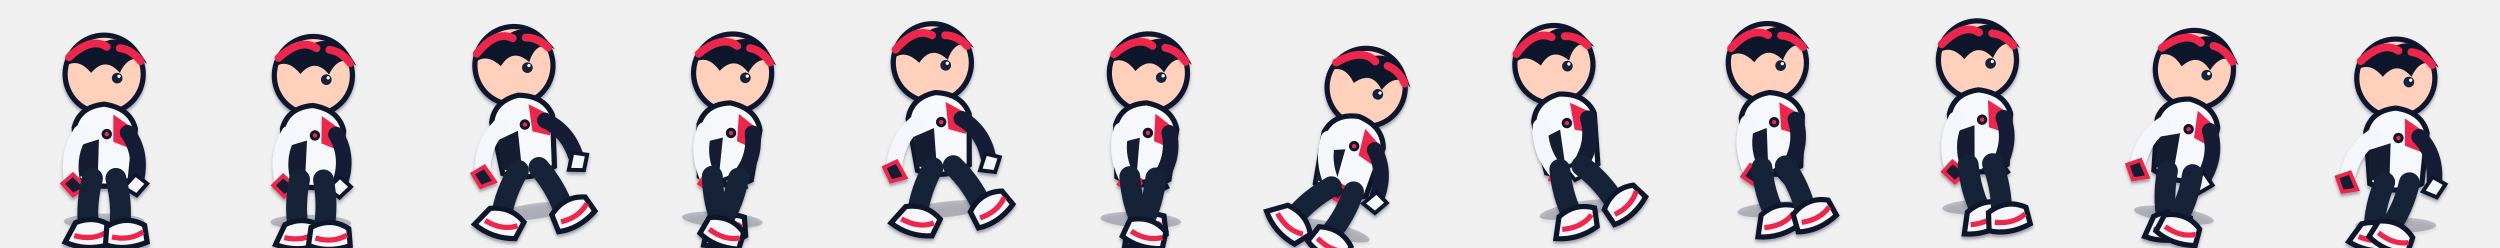
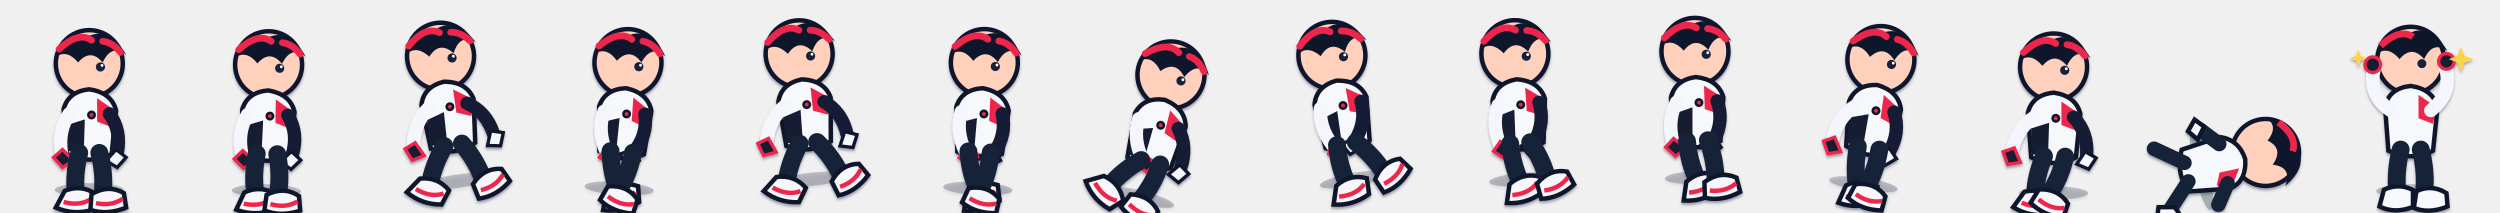
- <svg xmlns="http://www.w3.org/2000/svg" width="1920" height="190" viewBox="0 0 1920 190">
+ <svg xmlns="http://www.w3.org/2000/svg" width="2240" height="190" viewBox="0 0 2240 190">
  <defs>
    <filter id="s">
      <feDropShadow dx="0" dy="2" stdDeviation="1.5" flood-color="#091229" flood-opacity=".35" />
    </filter>
  </defs>
  <g filter="url(#s)">
    <g transform="translate(80 95) rotate(0)">
      <ellipse cx="0" cy="75" rx="31" ry="6" fill="#091229" opacity=".22" />
      <circle cx="0" cy="-38" r="30" fill="#ffd0bc" stroke="#10192e" stroke-width="4" />
      <path d="M-30-44Q-18-70-2-62Q18-72 33-46Q20-56 12-39Q1-52-10-39Q-20-51-30-44Z" fill="#11192c" />
      <path d="M-27-51Q-10-67 2-59M12-58Q21-57 28-48" fill="none" stroke="#ef284c" stroke-width="6" stroke-linecap="round" />
      <circle cx="10" cy="-35" r="4.1" fill="#14213a" />
      <circle cx="11.4" cy="-36.4" r="1.3" fill="#fff" />
      <path d="M-23 3Q-19-13 0-15Q20-12 24 4L20 43Q2 53-20 43Z" fill="#f7f8fb" stroke="#11192c" stroke-width="4" />
      <path d="M-20 17L-4 12L-5 43L-20 40Z" fill="#161e31" />
      <path d="M7-7L23 4L20 19L7 14Z" fill="#ef284c" />
      <circle cx="2" cy="8" r="4" fill="#11192c" />
      <circle cx="2" cy="8" r="1.7" fill="#ef284c" />
      <g transform="rotate(0 -18 8)">
        <path d="M-18 7Q-28 22-25 42" fill="none" stroke="#f4f6fb" stroke-width="12" stroke-linecap="round" />
        <path d="M-24 39l-8 7 8 9 10-6z" fill="#151d30" stroke="#ef284c" stroke-width="3" />
      </g>
      <g transform="rotate(0 18 8)">
        <path d="M18 7Q29 22 25 42" fill="none" stroke="#161f34" stroke-width="12" stroke-linecap="round" />
        <path d="M24 39l9 7-8 9-10-6z" fill="#f4f6fb" stroke="#11192c" stroke-width="3" />
      </g>
      <g transform="rotate(0 -9 45)">
        <path d="M-9 42Q-14 61-12 79" fill="none" stroke="#172138" stroke-width="16" stroke-linecap="round" />
        <path d="M-22 76Q-7 70 6 79L3 93Q-14 98-30 91Z" fill="#f7f7fb" stroke="#11192c" stroke-width="4" />
        <path d="M-23 86Q-8 90 2 83" stroke="#ef284c" stroke-width="4" fill="none" />
      </g>
      <g transform="rotate(0 9 45)">
        <path d="M9 42Q14 61 12 79" fill="none" stroke="#172138" stroke-width="16" stroke-linecap="round" />
        <path d="M2 79Q17 70 31 78L33 91Q16 98 1 93Z" fill="#f7f7fb" stroke="#11192c" stroke-width="4" />
        <path d="M6 87Q20 90 30 83" stroke="#ef284c" stroke-width="4" fill="none" />
      </g>
    </g>
    <g transform="translate(240 96) rotate(1)">
      <ellipse cx="0" cy="75" rx="31" ry="6" fill="#091229" opacity=".22" />
      <circle cx="0" cy="-38" r="30" fill="#ffd0bc" stroke="#10192e" stroke-width="4" />
      <path d="M-30-44Q-18-70-2-62Q18-72 33-46Q20-56 12-39Q1-52-10-39Q-20-51-30-44Z" fill="#11192c" />
      <path d="M-27-51Q-10-67 2-59M12-58Q21-57 28-48" fill="none" stroke="#ef284c" stroke-width="6" stroke-linecap="round" />
      <circle cx="10" cy="-35" r="4.1" fill="#14213a" />
      <circle cx="11.4" cy="-36.4" r="1.3" fill="#fff" />
      <path d="M-23 3Q-19-13 0-15Q20-12 24 4L20 43Q2 53-20 43Z" fill="#f7f8fb" stroke="#11192c" stroke-width="4" />
      <path d="M-20 17L-4 12L-5 43L-20 40Z" fill="#161e31" />
      <path d="M7-7L23 4L20 19L7 14Z" fill="#ef284c" />
      <circle cx="2" cy="8" r="4" fill="#11192c" />
      <circle cx="2" cy="8" r="1.7" fill="#ef284c" />
      <g transform="rotate(-4 -18 8)">
        <path d="M-18 7Q-28 22-25 42" fill="none" stroke="#f4f6fb" stroke-width="12" stroke-linecap="round" />
        <path d="M-24 39l-8 7 8 9 10-6z" fill="#151d30" stroke="#ef284c" stroke-width="3" />
      </g>
      <g transform="rotate(4 18 8)">
        <path d="M18 7Q29 22 25 42" fill="none" stroke="#161f34" stroke-width="12" stroke-linecap="round" />
        <path d="M24 39l9 7-8 9-10-6z" fill="#f4f6fb" stroke="#11192c" stroke-width="3" />
      </g>
      <g transform="rotate(-4 -9 45)">
        <path d="M-9 42Q-14 61-12 79" fill="none" stroke="#172138" stroke-width="16" stroke-linecap="round" />
        <path d="M-22 76Q-7 70 6 79L3 93Q-14 98-30 91Z" fill="#f7f7fb" stroke="#11192c" stroke-width="4" />
        <path d="M-23 86Q-8 90 2 83" stroke="#ef284c" stroke-width="4" fill="none" />
      </g>
      <g transform="rotate(3 9 45)">
        <path d="M9 42Q14 61 12 79" fill="none" stroke="#172138" stroke-width="16" stroke-linecap="round" />
        <path d="M2 79Q17 70 31 78L33 91Q16 98 1 93Z" fill="#f7f7fb" stroke="#11192c" stroke-width="4" />
        <path d="M6 87Q20 90 30 83" stroke="#ef284c" stroke-width="4" fill="none" />
      </g>
    </g>
    <g transform="translate(400 88) rotate(-8)">
      <ellipse cx="0" cy="75" rx="31" ry="6" fill="#091229" opacity=".22" />
      <circle cx="0" cy="-38" r="30" fill="#ffd0bc" stroke="#10192e" stroke-width="4" />
      <path d="M-30-44Q-18-70-2-62Q18-72 33-46Q20-56 12-39Q1-52-10-39Q-20-51-30-44Z" fill="#11192c" />
      <path d="M-27-51Q-10-67 2-59M12-58Q21-57 28-48" fill="none" stroke="#ef284c" stroke-width="6" stroke-linecap="round" />
      <circle cx="10" cy="-35" r="4.1" fill="#14213a" />
      <circle cx="11.4" cy="-36.4" r="1.3" fill="#fff" />
      <path d="M-23 3Q-19-13 0-15Q20-12 24 4L20 43Q2 53-20 43Z" fill="#f7f8fb" stroke="#11192c" stroke-width="4" />
      <path d="M-20 17L-4 12L-5 43L-20 40Z" fill="#161e31" />
      <path d="M7-7L23 4L20 19L7 14Z" fill="#ef284c" />
      <circle cx="2" cy="8" r="4" fill="#11192c" />
      <circle cx="2" cy="8" r="1.7" fill="#ef284c" />
      <g transform="rotate(18 -18 8)">
        <path d="M-18 7Q-28 22-25 42" fill="none" stroke="#f4f6fb" stroke-width="12" stroke-linecap="round" />
        <path d="M-24 39l-8 7 8 9 10-6z" fill="#151d30" stroke="#ef284c" stroke-width="3" />
      </g>
      <g transform="rotate(-22 18 8)">
        <path d="M18 7Q29 22 25 42" fill="none" stroke="#161f34" stroke-width="12" stroke-linecap="round" />
        <path d="M24 39l9 7-8 9-10-6z" fill="#f4f6fb" stroke="#11192c" stroke-width="3" />
      </g>
      <g transform="rotate(24 -9 45)">
        <path d="M-9 42Q-14 61-12 79" fill="none" stroke="#172138" stroke-width="16" stroke-linecap="round" />
        <path d="M-22 76Q-7 70 6 79L3 93Q-14 98-30 91Z" fill="#f7f7fb" stroke="#11192c" stroke-width="4" />
        <path d="M-23 86Q-8 90 2 83" stroke="#ef284c" stroke-width="4" fill="none" />
      </g>
      <g transform="rotate(-18 9 45)">
        <path d="M9 42Q14 61 12 79" fill="none" stroke="#172138" stroke-width="16" stroke-linecap="round" />
        <path d="M2 79Q17 70 31 78L33 91Q16 98 1 93Z" fill="#f7f7fb" stroke="#11192c" stroke-width="4" />
        <path d="M6 87Q20 90 30 83" stroke="#ef284c" stroke-width="4" fill="none" />
      </g>
    </g>
    <g transform="translate(560 94) rotate(4)">
      <ellipse cx="0" cy="75" rx="31" ry="6" fill="#091229" opacity=".22" />
      <circle cx="0" cy="-38" r="30" fill="#ffd0bc" stroke="#10192e" stroke-width="4" />
      <path d="M-30-44Q-18-70-2-62Q18-72 33-46Q20-56 12-39Q1-52-10-39Q-20-51-30-44Z" fill="#11192c" />
      <path d="M-27-51Q-10-67 2-59M12-58Q21-57 28-48" fill="none" stroke="#ef284c" stroke-width="6" stroke-linecap="round" />
      <circle cx="10" cy="-35" r="4.1" fill="#14213a" />
      <circle cx="11.4" cy="-36.4" r="1.3" fill="#fff" />
      <path d="M-23 3Q-19-13 0-15Q20-12 24 4L20 43Q2 53-20 43Z" fill="#f7f8fb" stroke="#11192c" stroke-width="4" />
      <path d="M-20 17L-4 12L-5 43L-20 40Z" fill="#161e31" />
      <path d="M7-7L23 4L20 19L7 14Z" fill="#ef284c" />
      <circle cx="2" cy="8" r="4" fill="#11192c" />
      <circle cx="2" cy="8" r="1.7" fill="#ef284c" />
      <g transform="rotate(-18 -18 8)">
        <path d="M-18 7Q-28 22-25 42" fill="none" stroke="#f4f6fb" stroke-width="12" stroke-linecap="round" />
        <path d="M-24 39l-8 7 8 9 10-6z" fill="#151d30" stroke="#ef284c" stroke-width="3" />
      </g>
      <g transform="rotate(24 18 8)">
        <path d="M18 7Q29 22 25 42" fill="none" stroke="#161f34" stroke-width="12" stroke-linecap="round" />
        <path d="M24 39l9 7-8 9-10-6z" fill="#f4f6fb" stroke="#11192c" stroke-width="3" />
      </g>
      <g transform="rotate(-20 -9 45)">
        <path d="M-9 42Q-14 61-12 79" fill="none" stroke="#172138" stroke-width="16" stroke-linecap="round" />
        <path d="M-22 76Q-7 70 6 79L3 93Q-14 98-30 91Z" fill="#f7f7fb" stroke="#11192c" stroke-width="4" />
        <path d="M-23 86Q-8 90 2 83" stroke="#ef284c" stroke-width="4" fill="none" />
      </g>
      <g transform="rotate(22 9 45)">
        <path d="M9 42Q14 61 12 79" fill="none" stroke="#172138" stroke-width="16" stroke-linecap="round" />
        <path d="M2 79Q17 70 31 78L33 91Q16 98 1 93Z" fill="#f7f7fb" stroke="#11192c" stroke-width="4" />
        <path d="M6 87Q20 90 30 83" stroke="#ef284c" stroke-width="4" fill="none" />
      </g>
    </g>
    <g transform="translate(720 86) rotate(-6)">
      <ellipse cx="0" cy="75" rx="31" ry="6" fill="#091229" opacity=".22" />
      <circle cx="0" cy="-38" r="30" fill="#ffd0bc" stroke="#10192e" stroke-width="4" />
      <path d="M-30-44Q-18-70-2-62Q18-72 33-46Q20-56 12-39Q1-52-10-39Q-20-51-30-44Z" fill="#11192c" />
      <path d="M-27-51Q-10-67 2-59M12-58Q21-57 28-48" fill="none" stroke="#ef284c" stroke-width="6" stroke-linecap="round" />
      <circle cx="10" cy="-35" r="4.1" fill="#14213a" />
      <circle cx="11.4" cy="-36.4" r="1.3" fill="#fff" />
      <path d="M-23 3Q-19-13 0-15Q20-12 24 4L20 43Q2 53-20 43Z" fill="#f7f8fb" stroke="#11192c" stroke-width="4" />
      <path d="M-20 17L-4 12L-5 43L-20 40Z" fill="#161e31" />
      <path d="M7-7L23 4L20 19L7 14Z" fill="#ef284c" />
      <circle cx="2" cy="8" r="4" fill="#11192c" />
      <circle cx="2" cy="8" r="1.7" fill="#ef284c" />
      <g transform="rotate(22 -18 8)">
        <path d="M-18 7Q-28 22-25 42" fill="none" stroke="#f4f6fb" stroke-width="12" stroke-linecap="round" />
        <path d="M-24 39l-8 7 8 9 10-6z" fill="#151d30" stroke="#ef284c" stroke-width="3" />
      </g>
      <g transform="rotate(-18 18 8)">
        <path d="M18 7Q29 22 25 42" fill="none" stroke="#161f34" stroke-width="12" stroke-linecap="round" />
        <path d="M24 39l9 7-8 9-10-6z" fill="#f4f6fb" stroke="#11192c" stroke-width="3" />
      </g>
      <g transform="rotate(20 -9 45)">
        <path d="M-9 42Q-14 61-12 79" fill="none" stroke="#172138" stroke-width="16" stroke-linecap="round" />
        <path d="M-22 76Q-7 70 6 79L3 93Q-14 98-30 91Z" fill="#f7f7fb" stroke="#11192c" stroke-width="4" />
        <path d="M-23 86Q-8 90 2 83" stroke="#ef284c" stroke-width="4" fill="none" />
      </g>
      <g transform="rotate(-25 9 45)">
        <path d="M9 42Q14 61 12 79" fill="none" stroke="#172138" stroke-width="16" stroke-linecap="round" />
        <path d="M2 79Q17 70 31 78L33 91Q16 98 1 93Z" fill="#f7f7fb" stroke="#11192c" stroke-width="4" />
        <path d="M6 87Q20 90 30 83" stroke="#ef284c" stroke-width="4" fill="none" />
      </g>
    </g>
    <g transform="translate(880 94) rotate(3)">
      <ellipse cx="0" cy="75" rx="31" ry="6" fill="#091229" opacity=".22" />
      <circle cx="0" cy="-38" r="30" fill="#ffd0bc" stroke="#10192e" stroke-width="4" />
      <path d="M-30-44Q-18-70-2-62Q18-72 33-46Q20-56 12-39Q1-52-10-39Q-20-51-30-44Z" fill="#11192c" />
      <path d="M-27-51Q-10-67 2-59M12-58Q21-57 28-48" fill="none" stroke="#ef284c" stroke-width="6" stroke-linecap="round" />
      <circle cx="10" cy="-35" r="4.1" fill="#14213a" />
      <circle cx="11.4" cy="-36.4" r="1.3" fill="#fff" />
      <path d="M-23 3Q-19-13 0-15Q20-12 24 4L20 43Q2 53-20 43Z" fill="#f7f8fb" stroke="#11192c" stroke-width="4" />
      <path d="M-20 17L-4 12L-5 43L-20 40Z" fill="#161e31" />
      <path d="M7-7L23 4L20 19L7 14Z" fill="#ef284c" />
      <circle cx="2" cy="8" r="4" fill="#11192c" />
      <circle cx="2" cy="8" r="1.7" fill="#ef284c" />
      <g transform="rotate(-20 -18 8)">
        <path d="M-18 7Q-28 22-25 42" fill="none" stroke="#f4f6fb" stroke-width="12" stroke-linecap="round" />
        <path d="M-24 39l-8 7 8 9 10-6z" fill="#151d30" stroke="#ef284c" stroke-width="3" />
      </g>
      <g transform="rotate(20 18 8)">
        <path d="M18 7Q29 22 25 42" fill="none" stroke="#161f34" stroke-width="12" stroke-linecap="round" />
        <path d="M24 39l9 7-8 9-10-6z" fill="#f4f6fb" stroke="#11192c" stroke-width="3" />
      </g>
      <g transform="rotate(-22 -9 45)">
        <path d="M-9 42Q-14 61-12 79" fill="none" stroke="#172138" stroke-width="16" stroke-linecap="round" />
        <path d="M-22 76Q-7 70 6 79L3 93Q-14 98-30 91Z" fill="#f7f7fb" stroke="#11192c" stroke-width="4" />
        <path d="M-23 86Q-8 90 2 83" stroke="#ef284c" stroke-width="4" fill="none" />
      </g>
      <g transform="rotate(18 9 45)">
        <path d="M9 42Q14 61 12 79" fill="none" stroke="#172138" stroke-width="16" stroke-linecap="round" />
        <path d="M2 79Q17 70 31 78L33 91Q16 98 1 93Z" fill="#f7f7fb" stroke="#11192c" stroke-width="4" />
        <path d="M6 87Q20 90 30 83" stroke="#ef284c" stroke-width="4" fill="none" />
      </g>
    </g>
    <g transform="translate(1040 104) rotate(14)">
      <ellipse cx="0" cy="75" rx="31" ry="6" fill="#091229" opacity=".22" />
      <circle cx="0" cy="-38" r="30" fill="#ffd0bc" stroke="#10192e" stroke-width="4" />
      <path d="M-30-44Q-18-70-2-62Q18-72 33-46Q20-56 12-39Q1-52-10-39Q-20-51-30-44Z" fill="#11192c" />
      <path d="M-27-51Q-10-67 2-59M12-58Q21-57 28-48" fill="none" stroke="#ef284c" stroke-width="6" stroke-linecap="round" />
      <circle cx="10" cy="-35" r="4.1" fill="#14213a" />
      <circle cx="11.4" cy="-36.4" r="1.3" fill="#fff" />
      <path d="M-23 3Q-19-13 0-15Q20-12 24 4L20 43Q2 53-20 43Z" fill="#f7f8fb" stroke="#11192c" stroke-width="4" />
      <path d="M-20 17L-4 12L-5 43L-20 40Z" fill="#161e31" />
      <path d="M7-7L23 4L20 19L7 14Z" fill="#ef284c" />
      <circle cx="2" cy="8" r="4" fill="#11192c" />
      <circle cx="2" cy="8" r="1.7" fill="#ef284c" />
      <g transform="rotate(-30 -18 8)">
        <path d="M-18 7Q-28 22-25 42" fill="none" stroke="#f4f6fb" stroke-width="12" stroke-linecap="round" />
        <path d="M-24 39l-8 7 8 9 10-6z" fill="#151d30" stroke="#ef284c" stroke-width="3" />
      </g>
      <g transform="rotate(-6 18 8)">
        <path d="M18 7Q29 22 25 42" fill="none" stroke="#161f34" stroke-width="12" stroke-linecap="round" />
        <path d="M24 39l9 7-8 9-10-6z" fill="#f4f6fb" stroke="#11192c" stroke-width="3" />
      </g>
      <g transform="rotate(32 -9 45)">
        <path d="M-9 42Q-14 61-12 79" fill="none" stroke="#172138" stroke-width="16" stroke-linecap="round" />
        <path d="M-22 76Q-7 70 6 79L3 93Q-14 98-30 91Z" fill="#f7f7fb" stroke="#11192c" stroke-width="4" />
        <path d="M-23 86Q-8 90 2 83" stroke="#ef284c" stroke-width="4" fill="none" />
      </g>
      <g transform="rotate(20 9 45)">
        <path d="M9 42Q14 61 12 79" fill="none" stroke="#172138" stroke-width="16" stroke-linecap="round" />
        <path d="M2 79Q17 70 31 78L33 91Q16 98 1 93Z" fill="#f7f7fb" stroke="#11192c" stroke-width="4" />
        <path d="M6 87Q20 90 30 83" stroke="#ef284c" stroke-width="4" fill="none" />
      </g>
    </g>
    <g transform="translate(1200 87) rotate(-10)">
      <ellipse cx="0" cy="75" rx="31" ry="6" fill="#091229" opacity=".22" />
      <circle cx="0" cy="-38" r="30" fill="#ffd0bc" stroke="#10192e" stroke-width="4" />
      <path d="M-30-44Q-18-70-2-62Q18-72 33-46Q20-56 12-39Q1-52-10-39Q-20-51-30-44Z" fill="#11192c" />
      <path d="M-27-51Q-10-67 2-59M12-58Q21-57 28-48" fill="none" stroke="#ef284c" stroke-width="6" stroke-linecap="round" />
      <circle cx="10" cy="-35" r="4.1" fill="#14213a" />
      <circle cx="11.4" cy="-36.4" r="1.3" fill="#fff" />
      <path d="M-23 3Q-19-13 0-15Q20-12 24 4L20 43Q2 53-20 43Z" fill="#f7f8fb" stroke="#11192c" stroke-width="4" />
      <path d="M-20 17L-4 12L-5 43L-20 40Z" fill="#161e31" />
      <path d="M7-7L23 4L20 19L7 14Z" fill="#ef284c" />
      <circle cx="2" cy="8" r="4" fill="#11192c" />
      <circle cx="2" cy="8" r="1.7" fill="#ef284c" />
      <g transform="rotate(-20 -18 8)">
        <path d="M-18 7Q-28 22-25 42" fill="none" stroke="#f4f6fb" stroke-width="12" stroke-linecap="round" />
        <path d="M-24 39l-8 7 8 9 10-6z" fill="#151d30" stroke="#ef284c" stroke-width="3" />
      </g>
      <g transform="rotate(30 18 8)">
        <path d="M18 7Q29 22 25 42" fill="none" stroke="#161f34" stroke-width="12" stroke-linecap="round" />
        <path d="M24 39l9 7-8 9-10-6z" fill="#f4f6fb" stroke="#11192c" stroke-width="3" />
      </g>
      <g transform="rotate(-10 -9 45)">
        <path d="M-9 42Q-14 61-12 79" fill="none" stroke="#172138" stroke-width="16" stroke-linecap="round" />
        <path d="M-22 76Q-7 70 6 79L3 93Q-14 98-30 91Z" fill="#f7f7fb" stroke="#11192c" stroke-width="4" />
        <path d="M-23 86Q-8 90 2 83" stroke="#ef284c" stroke-width="4" fill="none" />
      </g>
      <g transform="rotate(-28 9 45)">
        <path d="M9 42Q14 61 12 79" fill="none" stroke="#172138" stroke-width="16" stroke-linecap="round" />
        <path d="M2 79Q17 70 31 78L33 91Q16 98 1 93Z" fill="#f7f7fb" stroke="#11192c" stroke-width="4" />
        <path d="M6 87Q20 90 30 83" stroke="#ef284c" stroke-width="4" fill="none" />
      </g>
    </g>
    <g transform="translate(1360 86) rotate(-4)">
      <ellipse cx="0" cy="75" rx="31" ry="6" fill="#091229" opacity=".22" />
      <circle cx="0" cy="-38" r="30" fill="#ffd0bc" stroke="#10192e" stroke-width="4" />
      <path d="M-30-44Q-18-70-2-62Q18-72 33-46Q20-56 12-39Q1-52-10-39Q-20-51-30-44Z" fill="#11192c" />
      <path d="M-27-51Q-10-67 2-59M12-58Q21-57 28-48" fill="none" stroke="#ef284c" stroke-width="6" stroke-linecap="round" />
      <circle cx="10" cy="-35" r="4.1" fill="#14213a" />
      <circle cx="11.4" cy="-36.4" r="1.3" fill="#fff" />
      <path d="M-23 3Q-19-13 0-15Q20-12 24 4L20 43Q2 53-20 43Z" fill="#f7f8fb" stroke="#11192c" stroke-width="4" />
      <path d="M-20 17L-4 12L-5 43L-20 40Z" fill="#161e31" />
      <path d="M7-7L23 4L20 19L7 14Z" fill="#ef284c" />
      <circle cx="2" cy="8" r="4" fill="#11192c" />
      <circle cx="2" cy="8" r="1.7" fill="#ef284c" />
      <g transform="rotate(-10 -18 8)">
        <path d="M-18 7Q-28 22-25 42" fill="none" stroke="#f4f6fb" stroke-width="12" stroke-linecap="round" />
        <path d="M-24 39l-8 7 8 9 10-6z" fill="#151d30" stroke="#ef284c" stroke-width="3" />
      </g>
      <g transform="rotate(22 18 8)">
        <path d="M18 7Q29 22 25 42" fill="none" stroke="#161f34" stroke-width="12" stroke-linecap="round" />
        <path d="M24 39l9 7-8 9-10-6z" fill="#f4f6fb" stroke="#11192c" stroke-width="3" />
      </g>
      <g transform="rotate(-16 -9 45)">
        <path d="M-9 42Q-14 61-12 79" fill="none" stroke="#172138" stroke-width="16" stroke-linecap="round" />
        <path d="M-22 76Q-7 70 6 79L3 93Q-14 98-30 91Z" fill="#f7f7fb" stroke="#11192c" stroke-width="4" />
        <path d="M-23 86Q-8 90 2 83" stroke="#ef284c" stroke-width="4" fill="none" />
      </g>
      <g transform="rotate(-16 9 45)">
        <path d="M9 42Q14 61 12 79" fill="none" stroke="#172138" stroke-width="16" stroke-linecap="round" />
        <path d="M2 79Q17 70 31 78L33 91Q16 98 1 93Z" fill="#f7f7fb" stroke="#11192c" stroke-width="4" />
        <path d="M6 87Q20 90 30 83" stroke="#ef284c" stroke-width="4" fill="none" />
      </g>
    </g>
    <g transform="translate(1520 84) rotate(-2)">
      <ellipse cx="0" cy="75" rx="31" ry="6" fill="#091229" opacity=".22" />
      <circle cx="0" cy="-38" r="30" fill="#ffd0bc" stroke="#10192e" stroke-width="4" />
      <path d="M-30-44Q-18-70-2-62Q18-72 33-46Q20-56 12-39Q1-52-10-39Q-20-51-30-44Z" fill="#11192c" />
      <path d="M-27-51Q-10-67 2-59M12-58Q21-57 28-48" fill="none" stroke="#ef284c" stroke-width="6" stroke-linecap="round" />
      <circle cx="10" cy="-35" r="4.1" fill="#14213a" />
      <circle cx="11.4" cy="-36.4" r="1.3" fill="#fff" />
      <path d="M-23 3Q-19-13 0-15Q20-12 24 4L20 43Q2 53-20 43Z" fill="#f7f8fb" stroke="#11192c" stroke-width="4" />
      <path d="M-20 17L-4 12L-5 43L-20 40Z" fill="#161e31" />
      <path d="M7-7L23 4L20 19L7 14Z" fill="#ef284c" />
      <circle cx="2" cy="8" r="4" fill="#11192c" />
      <circle cx="2" cy="8" r="1.7" fill="#ef284c" />
      <g transform="rotate(-4 -18 8)">
        <path d="M-18 7Q-28 22-25 42" fill="none" stroke="#f4f6fb" stroke-width="12" stroke-linecap="round" />
        <path d="M-24 39l-8 7 8 9 10-6z" fill="#151d30" stroke="#ef284c" stroke-width="3" />
      </g>
      <g transform="rotate(18 18 8)">
        <path d="M18 7Q29 22 25 42" fill="none" stroke="#161f34" stroke-width="12" stroke-linecap="round" />
        <path d="M24 39l9 7-8 9-10-6z" fill="#f4f6fb" stroke="#11192c" stroke-width="3" />
      </g>
      <g transform="rotate(-18 -9 45)">
        <path d="M-9 42Q-14 61-12 79" fill="none" stroke="#172138" stroke-width="16" stroke-linecap="round" />
        <path d="M-22 76Q-7 70 6 79L3 93Q-14 98-30 91Z" fill="#f7f7fb" stroke="#11192c" stroke-width="4" />
        <path d="M-23 86Q-8 90 2 83" stroke="#ef284c" stroke-width="4" fill="none" />
      </g>
      <g transform="rotate(-4 9 45)">
        <path d="M9 42Q14 61 12 79" fill="none" stroke="#172138" stroke-width="16" stroke-linecap="round" />
        <path d="M2 79Q17 70 31 78L33 91Q16 98 1 93Z" fill="#f7f7fb" stroke="#11192c" stroke-width="4" />
        <path d="M6 87Q20 90 30 83" stroke="#ef284c" stroke-width="4" fill="none" />
      </g>
    </g>
    <g transform="translate(1680 91) rotate(8)">
      <ellipse cx="0" cy="75" rx="31" ry="6" fill="#091229" opacity=".22" />
      <circle cx="0" cy="-38" r="30" fill="#ffd0bc" stroke="#10192e" stroke-width="4" />
      <path d="M-30-44Q-18-70-2-62Q18-72 33-46Q20-56 12-39Q1-52-10-39Q-20-51-30-44Z" fill="#11192c" />
      <path d="M-27-51Q-10-67 2-59M12-58Q21-57 28-48" fill="none" stroke="#ef284c" stroke-width="6" stroke-linecap="round" />
      <circle cx="10" cy="-35" r="4.1" fill="#14213a" />
      <circle cx="11.4" cy="-36.4" r="1.3" fill="#fff" />
      <path d="M-23 3Q-19-13 0-15Q20-12 24 4L20 43Q2 53-20 43Z" fill="#f7f8fb" stroke="#11192c" stroke-width="4" />
      <path d="M-20 17L-4 12L-5 43L-20 40Z" fill="#161e31" />
      <path d="M7-7L23 4L20 19L7 14Z" fill="#ef284c" />
      <circle cx="2" cy="8" r="4" fill="#11192c" />
      <circle cx="2" cy="8" r="1.7" fill="#ef284c" />
      <g transform="rotate(14 -18 8)">
        <path d="M-18 7Q-28 22-25 42" fill="none" stroke="#f4f6fb" stroke-width="12" stroke-linecap="round" />
        <path d="M-24 39l-8 7 8 9 10-6z" fill="#151d30" stroke="#ef284c" stroke-width="3" />
      </g>
      <g transform="rotate(10 18 8)">
        <path d="M18 7Q29 22 25 42" fill="none" stroke="#161f34" stroke-width="12" stroke-linecap="round" />
        <path d="M24 39l9 7-8 9-10-6z" fill="#f4f6fb" stroke="#11192c" stroke-width="3" />
      </g>
      <g transform="rotate(-12 -9 45)">
        <path d="M-9 42Q-14 61-12 79" fill="none" stroke="#172138" stroke-width="16" stroke-linecap="round" />
        <path d="M-22 76Q-7 70 6 79L3 93Q-14 98-30 91Z" fill="#f7f7fb" stroke="#11192c" stroke-width="4" />
        <path d="M-23 86Q-8 90 2 83" stroke="#ef284c" stroke-width="4" fill="none" />
      </g>
      <g transform="rotate(16 9 45)">
        <path d="M9 42Q14 61 12 79" fill="none" stroke="#172138" stroke-width="16" stroke-linecap="round" />
        <path d="M2 79Q17 70 31 78L33 91Q16 98 1 93Z" fill="#f7f7fb" stroke="#11192c" stroke-width="4" />
        <path d="M6 87Q20 90 30 83" stroke="#ef284c" stroke-width="4" fill="none" />
      </g>
    </g>
    <g transform="translate(1840 98) rotate(0)">
      <ellipse cx="0" cy="75" rx="31" ry="6" fill="#091229" opacity=".22" />
      <circle cx="0" cy="-38" r="30" fill="#ffd0bc" stroke="#10192e" stroke-width="4" />
      <path d="M-30-44Q-18-70-2-62Q18-72 33-46Q20-56 12-39Q1-52-10-39Q-20-51-30-44Z" fill="#11192c" />
      <path d="M-27-51Q-10-67 2-59M12-58Q21-57 28-48" fill="none" stroke="#ef284c" stroke-width="6" stroke-linecap="round" />
      <circle cx="10" cy="-35" r="4.1" fill="#14213a" />
      <circle cx="11.4" cy="-36.4" r="1.3" fill="#fff" />
      <path d="M-23 3Q-19-13 0-15Q20-12 24 4L20 43Q2 53-20 43Z" fill="#f7f8fb" stroke="#11192c" stroke-width="4" />
      <path d="M-20 17L-4 12L-5 43L-20 40Z" fill="#161e31" />
      <path d="M7-7L23 4L20 19L7 14Z" fill="#ef284c" />
      <circle cx="2" cy="8" r="4" fill="#11192c" />
      <circle cx="2" cy="8" r="1.7" fill="#ef284c" />
      <g transform="rotate(22 -18 8)">
        <path d="M-18 7Q-28 22-25 42" fill="none" stroke="#f4f6fb" stroke-width="12" stroke-linecap="round" />
        <path d="M-24 39l-8 7 8 9 10-6z" fill="#151d30" stroke="#ef284c" stroke-width="3" />
      </g>
      <g transform="rotate(-8 18 8)">
        <path d="M18 7Q29 22 25 42" fill="none" stroke="#161f34" stroke-width="12" stroke-linecap="round" />
        <path d="M24 39l9 7-8 9-10-6z" fill="#f4f6fb" stroke="#11192c" stroke-width="3" />
      </g>
      <g transform="rotate(8 -9 45)">
        <path d="M-9 42Q-14 61-12 79" fill="none" stroke="#172138" stroke-width="16" stroke-linecap="round" />
        <path d="M-22 76Q-7 70 6 79L3 93Q-14 98-30 91Z" fill="#f7f7fb" stroke="#11192c" stroke-width="4" />
        <path d="M-23 86Q-8 90 2 83" stroke="#ef284c" stroke-width="4" fill="none" />
      </g>
      <g transform="rotate(28 9 45)">
        <path d="M9 42Q14 61 12 79" fill="none" stroke="#172138" stroke-width="16" stroke-linecap="round" />
        <path d="M2 79Q17 70 31 78L33 91Q16 98 1 93Z" fill="#f7f7fb" stroke="#11192c" stroke-width="4" />
        <path d="M6 87Q20 90 30 83" stroke="#ef284c" stroke-width="4" fill="none" />
      </g>
    </g>
+     <g transform="translate(2000 145) rotate(78)">
+       <ellipse cx="0" cy="28" rx="38" ry="7" fill="#091229" opacity=".25" />
+       <circle cx="-2" cy="-31" r="30" fill="#ffd0bc" stroke="#10192e" stroke-width="4" />
+       <path d="M-31-39Q-18-64-3-58Q17-68 31-42Q16-52 10-35Q-2-48-12-35Q-22-47-31-39Z" fill="#11192c" />
+       <path d="M-26-48Q-10-62 2-55" fill="none" stroke="#ef284c" stroke-width="6" />
+       <path d="M-24 6Q-18-10 0-12Q20-9 23 7L18 43Q0 52-20 42Z" fill="#f7f8fb" stroke="#11192c" stroke-width="4" />
+       <path d="M7-5L22 5L18 18L7 13Z" fill="#ef284c" />
+       <path d="M-18 8L-34 22M18 8L35 20M-8 42L-26 66M9 42L30 63" stroke="#172138" stroke-width="13" stroke-linecap="round" />
+       <path d="M-36 18l-8 7 9 8 9-7zM29 59q14-8 28 1l1 12q-17 7-32 1z" fill="#f7f8fb" stroke="#11192c" stroke-width="4" />
+     </g>
+     <g transform="translate(2160 92)">
+       <ellipse cx="0" cy="79" rx="31" ry="6" fill="#091229" opacity=".22" />
+       <circle cx="0" cy="-38" r="30" fill="#ffd0bc" stroke="#10192e" stroke-width="4" />
+       <path d="M-30-44Q-18-70-2-62Q18-72 33-46Q20-56 12-39Q1-52-10-39Q-20-51-30-44Z" fill="#11192c" />
+       <path d="M-27-51Q-10-67 2-59" fill="none" stroke="#ef284c" stroke-width="6" />
+       <circle cx="10" cy="-35" r="4" fill="#14213a" />
+       <path d="M-23 3Q-19-13 0-15Q20-12 24 4L20 43Q2 53-20 43Z" fill="#f7f8fb" stroke="#11192c" stroke-width="4" />
+       <path d="M7-7L23 4L20 19L7 14Z" fill="#ef284c" />
+       <path d="M-18 7Q-38-7-33-29M18 7Q38-9 31-32" fill="none" stroke="#f4f6fb" stroke-width="12" stroke-linecap="round" />
+       <circle cx="-34" cy="-34" r="7" fill="#151d30" stroke="#ef284c" stroke-width="3" />
+       <circle cx="32" cy="-37" r="7" fill="#151d30" stroke="#ef284c" stroke-width="3" />
+       <path d="M-9 42Q-14 62-12 81M9 42Q14 62 12 81" stroke="#172138" stroke-width="16" stroke-linecap="round" />
+       <path d="M-24 78q15-7 29 2l-2 13q-17 7-31 0zM2 81q15-9 30 0l1 12q-17 7-31 1z" fill="#f7f8fb" stroke="#11192c" stroke-width="4" />
+       <g fill="#ffd24c">
+         <path d="M45-50l3 8 8 3-8 3-3 8-3-8-8-3 8-3z" />
+         <path d="M-47-48l2 6 6 2-6 2-2 6-2-6-6-2 6-2z" />
+       </g>
+     </g>
  </g>
</svg>
